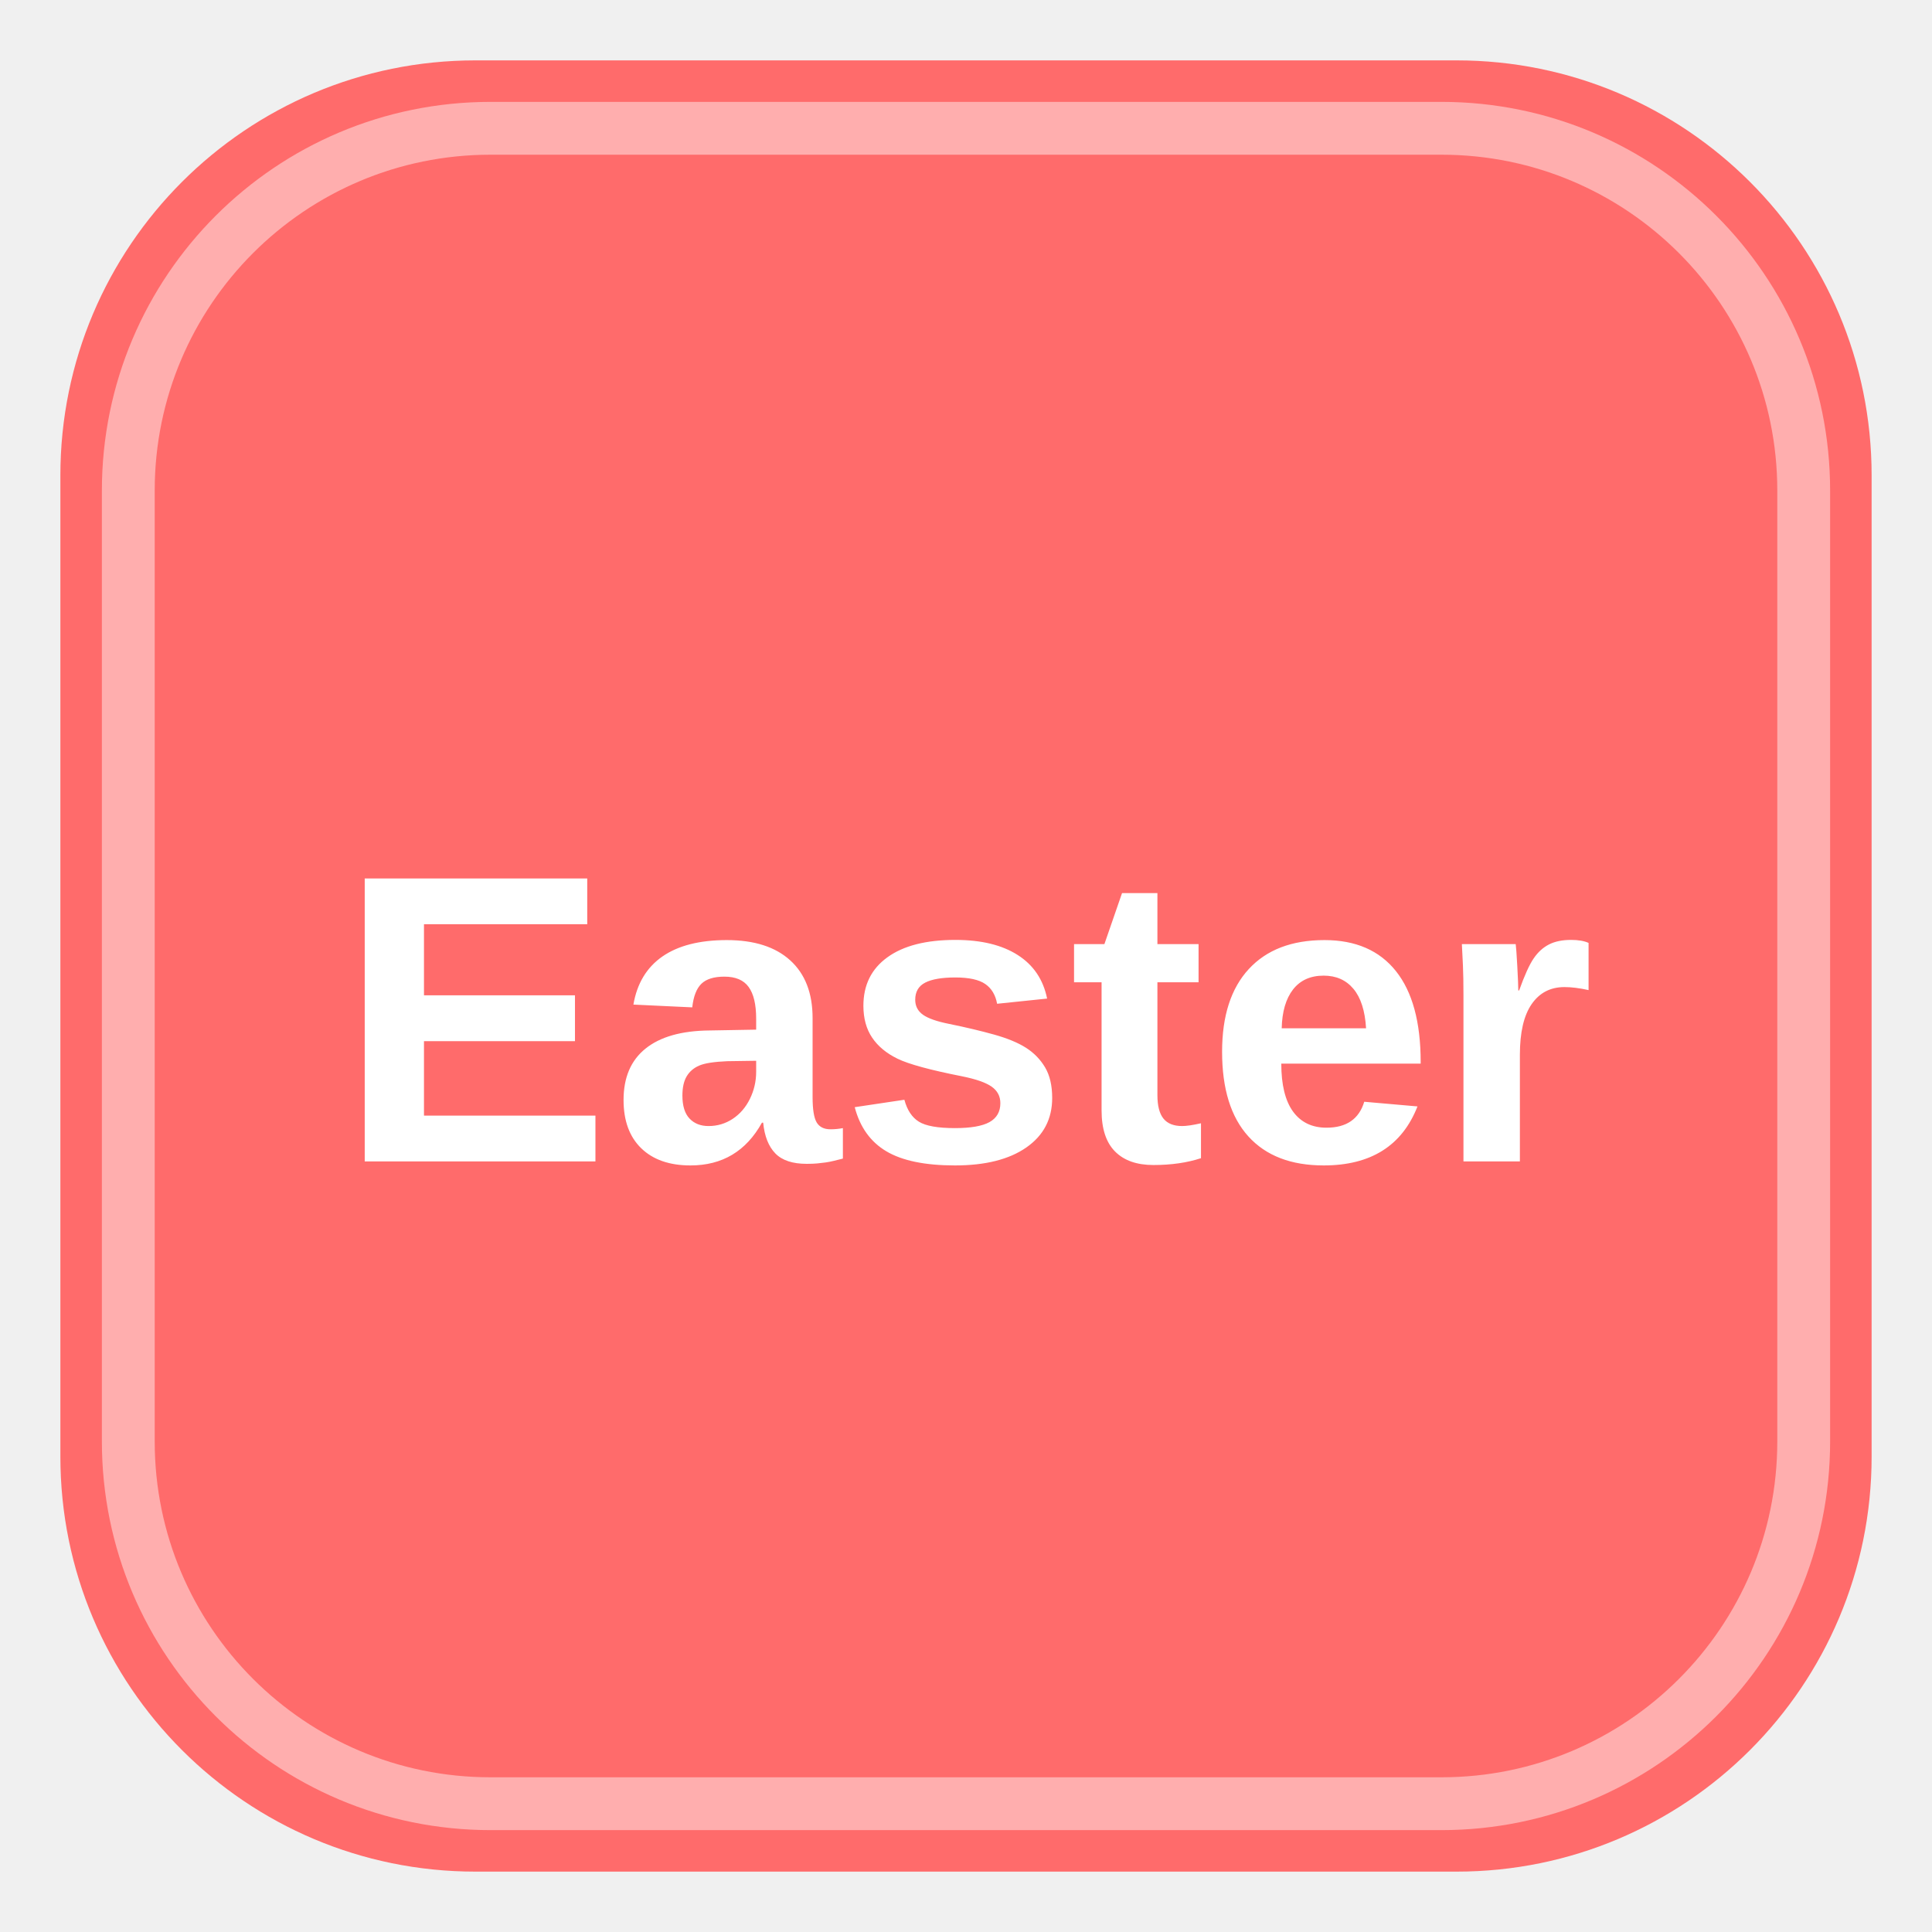
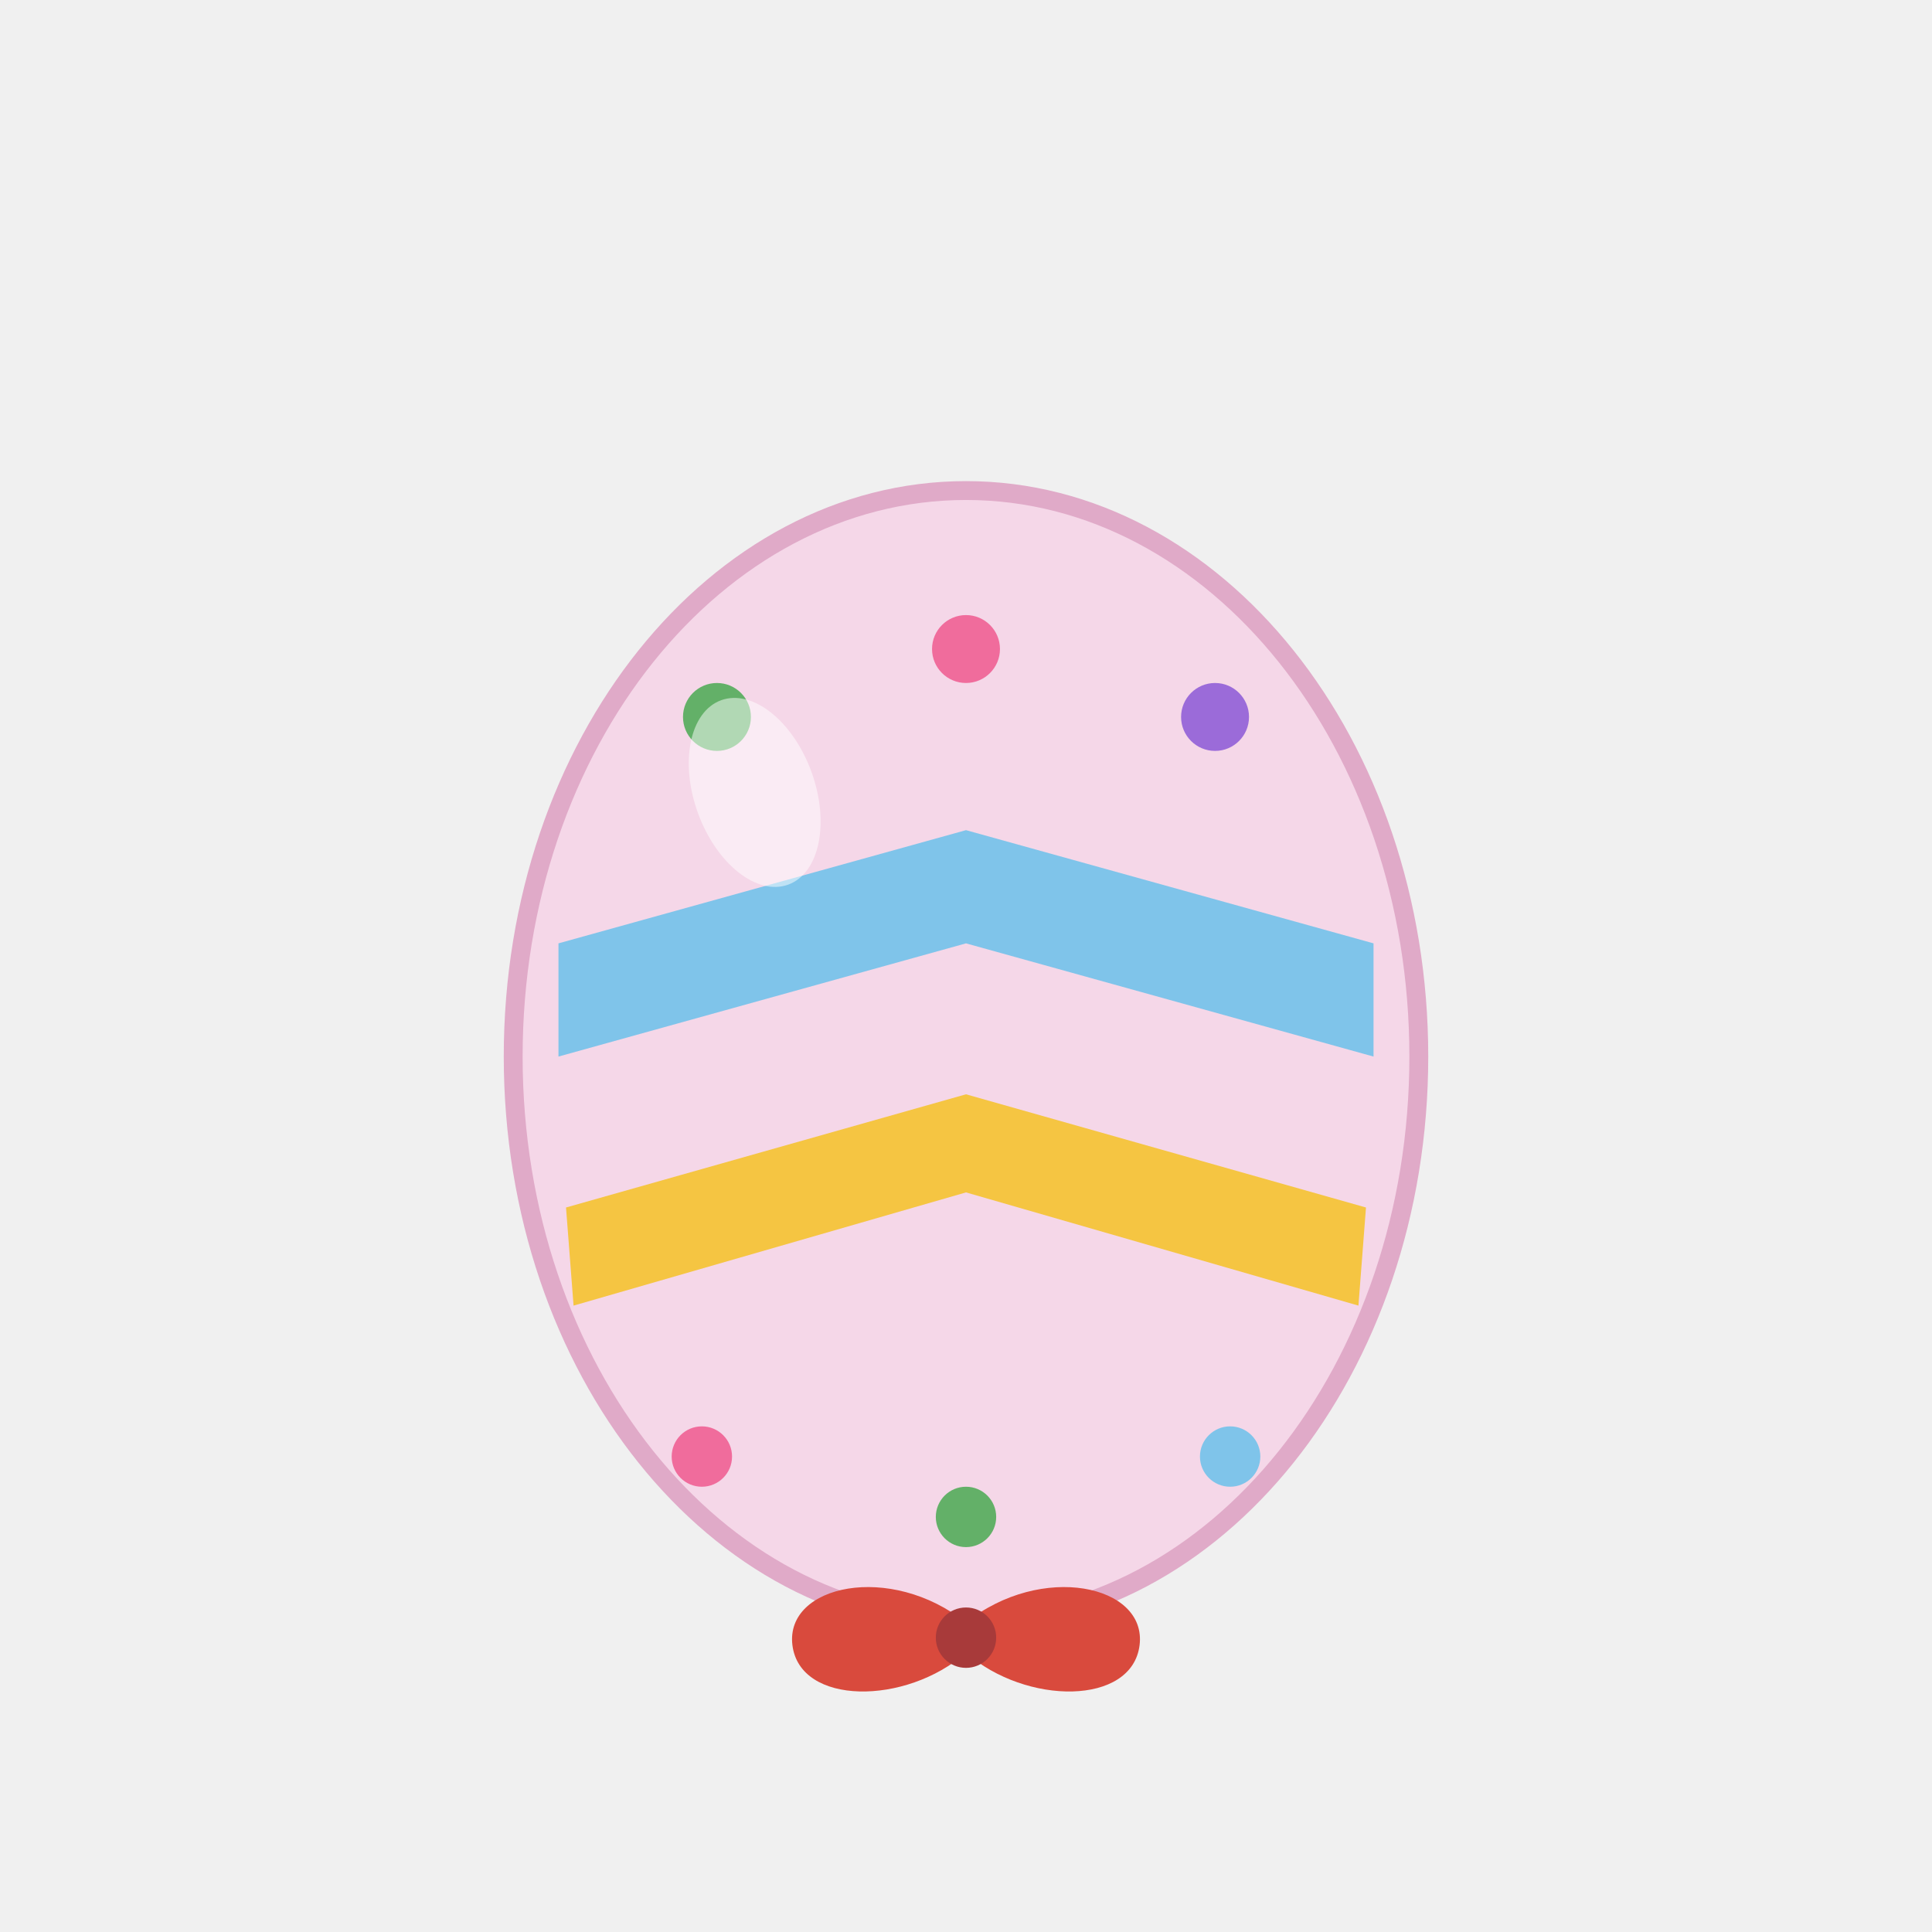
<svg xmlns="http://www.w3.org/2000/svg" width="512" height="512" viewBox="0 0 512 512">
-   <rect x="16" y="16" width="480" height="480" rx="110" fill="#FF6B6B" />
-   <rect x="34" y="34" width="444" height="444" rx="96" fill="none" stroke="rgba(255,255,255,0.45)" stroke-width="14" />
-   <text x="256" y="270" font-family="Arial, Helvetica, sans-serif" font-weight="bold" font-size="109" fill="#FFFFFF" text-anchor="middle" dominant-baseline="central">Easter</text>
+   <ellipse cx="256" cy="280" rx="120" ry="150" fill="#F5D7E8" stroke="#E0AAC8" stroke-width="5" />
+   <path d="M148 250 L256 220 L364 250 L364 280 L256 250 L148 280 Z" fill="#7FC4EA" />
+   <path d="M150 320 L256 290 L362 320 L360 346 L256 316 L152 346 Z" fill="#F5C542" />
+   <circle cx="190" cy="190" r="9" fill="#63B068" />
+   <circle cx="256" cy="172" r="9" fill="#F06C9C" />
+   <circle cx="322" cy="190" r="9" fill="#9B6BD9" />
+   <circle cx="186" cy="386" r="8" fill="#F06C9C" />
+   <circle cx="256" cy="402" r="8" fill="#63B068" />
+   <circle cx="326" cy="386" r="8" fill="#7FC4EA" />
+   <path d="M256 430 C236 414 208 420 210 436 C212 452 240 452 256 438 C272 452 300 452 302 436 C304 420 276 414 256 430 Z" fill="#D94A3D" />
+   <circle cx="256" cy="434" r="8" fill="#A83A3A" />
+   <ellipse cx="200" cy="210" rx="16" ry="26" fill="#FFFFFF" opacity="0.5" transform="rotate(-20 200 210)" />
</svg>
